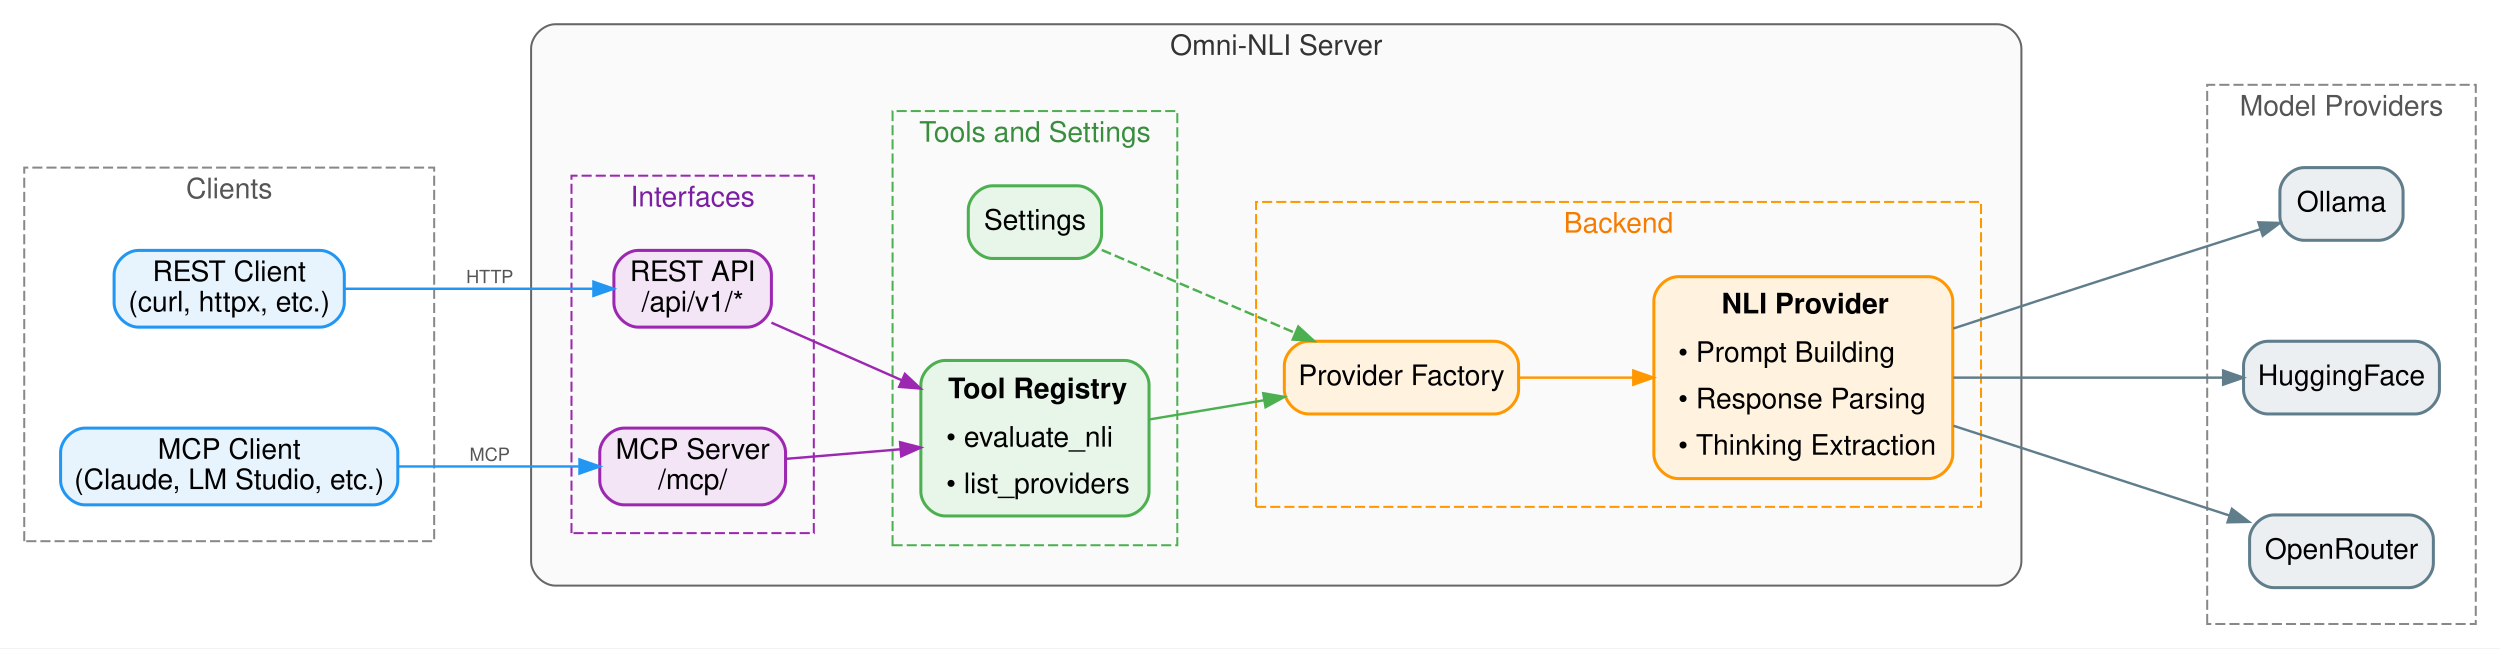
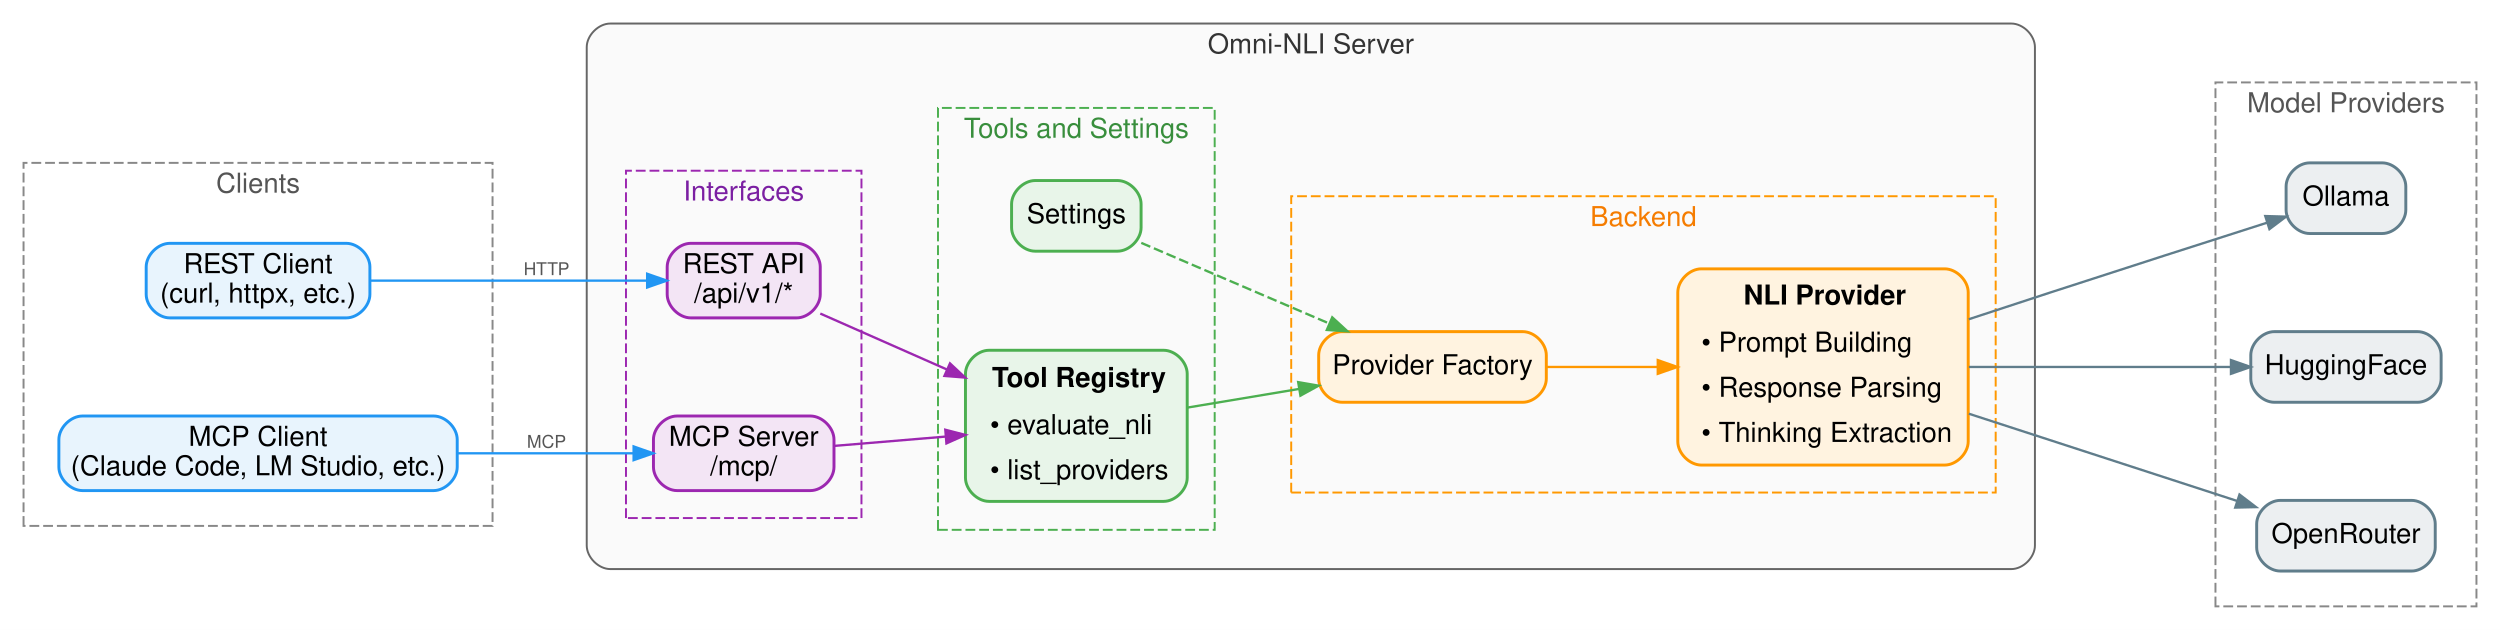
- <svg xmlns="http://www.w3.org/2000/svg" width="1238pt" height="321pt" viewBox="0.00 0.00 1238.00 321.00">
+ <svg xmlns="http://www.w3.org/2000/svg" width="1274pt" height="321pt" viewBox="0.00 0.00 1274.00 321.00">
  <g id="graph0" class="graph" transform="scale(1 1) rotate(0) translate(4 317)">
-     <polygon fill="white" stroke="transparent" points="-4,4 -4,-317 1234,-317 1234,4 -4,4" />
+     <polygon fill="white" stroke="transparent" points="-4,4 -4,-317 1270,-317 1270,4 -4,4" />
    <g id="clust1" class="cluster">
-       <polygon fill="white" stroke="#888888" stroke-dasharray="5,2" points="8,-49 8,-234 211,-234 211,-49 8,-49" />
-       <text text-anchor="middle" x="109.5" y="-218.8" font-family="Helvetica,Arial,sans-serif" font-size="14.00" fill="#555555">Clients</text>
+       <polygon fill="white" stroke="#888888" stroke-dasharray="5,2" points="8,-49 8,-234 247,-234 247,-49 8,-49" />
+       <text text-anchor="middle" x="127.5" y="-218.8" font-family="Helvetica,Arial,sans-serif" font-size="14.00" fill="#555555">Clients</text>
    </g>
    <g id="clust2" class="cluster">
-       <path fill="#fafafa" stroke="#666666" d="M271,-27C271,-27 985,-27 985,-27 991,-27 997,-33 997,-39 997,-39 997,-293 997,-293 997,-299 991,-305 985,-305 985,-305 271,-305 271,-305 265,-305 259,-299 259,-293 259,-293 259,-39 259,-39 259,-33 265,-27 271,-27" />
-       <text text-anchor="middle" x="628" y="-289.8" font-family="Helvetica,Arial,sans-serif" font-size="14.00" fill="#333333">Omni-NLI Server</text>
+       <path fill="#fafafa" stroke="#666666" d="M307,-27C307,-27 1021,-27 1021,-27 1027,-27 1033,-33 1033,-39 1033,-39 1033,-293 1033,-293 1033,-299 1027,-305 1021,-305 1021,-305 307,-305 307,-305 301,-305 295,-299 295,-293 295,-293 295,-39 295,-39 295,-33 301,-27 307,-27" />
+       <text text-anchor="middle" x="664" y="-289.8" font-family="Helvetica,Arial,sans-serif" font-size="14.00" fill="#333333">Omni-NLI Server</text>
    </g>
    <g id="clust3" class="cluster">
-       <polygon fill="#fafafa" stroke="#9c27b0" stroke-dasharray="5,2" points="279,-53 279,-230 399,-230 399,-53 279,-53" />
-       <text text-anchor="middle" x="339" y="-214.8" font-family="Helvetica,Arial,sans-serif" font-size="14.00" fill="#7b1fa2">Interfaces</text>
+       <polygon fill="#fafafa" stroke="#9c27b0" stroke-dasharray="5,2" points="315,-53 315,-230 435,-230 435,-53 315,-53" />
+       <text text-anchor="middle" x="375" y="-214.8" font-family="Helvetica,Arial,sans-serif" font-size="14.00" fill="#7b1fa2">Interfaces</text>
    </g>
    <g id="clust4" class="cluster">
-       <polygon fill="#fafafa" stroke="#4caf50" stroke-dasharray="5,2" points="438,-47 438,-262 579,-262 579,-47 438,-47" />
-       <text text-anchor="middle" x="508.5" y="-246.8" font-family="Helvetica,Arial,sans-serif" font-size="14.00" fill="#388e3c">Tools and Settings</text>
+       <polygon fill="#fafafa" stroke="#4caf50" stroke-dasharray="5,2" points="474,-47 474,-262 615,-262 615,-47 474,-47" />
+       <text text-anchor="middle" x="544.5" y="-246.8" font-family="Helvetica,Arial,sans-serif" font-size="14.00" fill="#388e3c">Tools and Settings</text>
    </g>
    <g id="clust5" class="cluster">
-       <polygon fill="#fafafa" stroke="#ff9800" stroke-dasharray="5,2" points="618,-66 618,-217 977,-217 977,-66 618,-66" />
-       <text text-anchor="middle" x="797.5" y="-201.8" font-family="Helvetica,Arial,sans-serif" font-size="14.00" fill="#f57c00">Backend</text>
+       <polygon fill="#fafafa" stroke="#ff9800" stroke-dasharray="5,2" points="654,-66 654,-217 1013,-217 1013,-66 654,-66" />
+       <text text-anchor="middle" x="833.5" y="-201.8" font-family="Helvetica,Arial,sans-serif" font-size="14.00" fill="#f57c00">Backend</text>
    </g>
    <g id="clust6" class="cluster">
-       <polygon fill="white" stroke="#888888" stroke-dasharray="5,2" points="1089,-8 1089,-275 1222,-275 1222,-8 1089,-8" />
-       <text text-anchor="middle" x="1155.5" y="-259.8" font-family="Helvetica,Arial,sans-serif" font-size="14.00" fill="#555555">Model Providers</text>
+       <polygon fill="white" stroke="#888888" stroke-dasharray="5,2" points="1125,-8 1125,-275 1258,-275 1258,-8 1125,-8" />
+       <text text-anchor="middle" x="1191.5" y="-259.8" font-family="Helvetica,Arial,sans-serif" font-size="14.00" fill="#555555">Model Providers</text>
    </g>
    <g id="node1" class="node">
-       <path fill="#e8f4fd" stroke="#2196f3" stroke-width="1.5" d="M154.5,-193C154.5,-193 64.5,-193 64.5,-193 58.5,-193 52.5,-187 52.5,-181 52.5,-181 52.5,-167 52.5,-167 52.5,-161 58.5,-155 64.5,-155 64.5,-155 154.5,-155 154.5,-155 160.5,-155 166.5,-161 166.5,-167 166.5,-167 166.5,-181 166.5,-181 166.5,-187 160.5,-193 154.5,-193" />
-       <text text-anchor="middle" x="109.5" y="-177.8" font-family="Helvetica,Arial,sans-serif" font-size="14.00">REST Client</text>
-       <text text-anchor="middle" x="109.5" y="-162.8" font-family="Helvetica,Arial,sans-serif" font-size="14.00">(curl, httpx, etc.)</text>
+       <path fill="#e8f4fd" stroke="#2196f3" stroke-width="1.5" d="M172.5,-193C172.5,-193 82.5,-193 82.5,-193 76.5,-193 70.5,-187 70.5,-181 70.5,-181 70.5,-167 70.5,-167 70.5,-161 76.5,-155 82.5,-155 82.5,-155 172.5,-155 172.5,-155 178.5,-155 184.5,-161 184.5,-167 184.5,-167 184.5,-181 184.5,-181 184.5,-187 178.5,-193 172.5,-193" />
+       <text text-anchor="middle" x="127.5" y="-177.8" font-family="Helvetica,Arial,sans-serif" font-size="14.00">REST Client</text>
+       <text text-anchor="middle" x="127.5" y="-162.8" font-family="Helvetica,Arial,sans-serif" font-size="14.00">(curl, httpx, etc.)</text>
    </g>
    <g id="node3" class="node">
-       <path fill="#f3e5f5" stroke="#9c27b0" stroke-width="1.5" d="M366,-193C366,-193 312,-193 312,-193 306,-193 300,-187 300,-181 300,-181 300,-167 300,-167 300,-161 306,-155 312,-155 312,-155 366,-155 366,-155 372,-155 378,-161 378,-167 378,-167 378,-181 378,-181 378,-187 372,-193 366,-193" />
-       <text text-anchor="middle" x="339" y="-177.8" font-family="Helvetica,Arial,sans-serif" font-size="14.00">REST API</text>
-       <text text-anchor="middle" x="339" y="-162.8" font-family="Helvetica,Arial,sans-serif" font-size="14.00">/api/v1/*</text>
+       <path fill="#f3e5f5" stroke="#9c27b0" stroke-width="1.5" d="M402,-193C402,-193 348,-193 348,-193 342,-193 336,-187 336,-181 336,-181 336,-167 336,-167 336,-161 342,-155 348,-155 348,-155 402,-155 402,-155 408,-155 414,-161 414,-167 414,-167 414,-181 414,-181 414,-187 408,-193 402,-193" />
+       <text text-anchor="middle" x="375" y="-177.8" font-family="Helvetica,Arial,sans-serif" font-size="14.00">REST API</text>
+       <text text-anchor="middle" x="375" y="-162.8" font-family="Helvetica,Arial,sans-serif" font-size="14.00">/api/v1/*</text>
    </g>
    <g id="edge1" class="edge">
-       <path fill="none" stroke="#2196f3" stroke-width="1.2" d="M166.74,-174C204.46,-174 253.64,-174 289.61,-174" />
-       <polygon fill="#2196f3" stroke="#2196f3" stroke-width="1.2" points="289.86,-177.5 299.86,-174 289.86,-170.5 289.86,-177.5" />
-       <text text-anchor="middle" x="238.5" y="-176.8" font-family="Helvetica,Arial,sans-serif" font-size="9.00" fill="#555555">HTTP</text>
+       <path fill="none" stroke="#2196f3" stroke-width="1.2" d="M184.51,-174C227.09,-174 285.04,-174 325.61,-174" />
+       <polygon fill="#2196f3" stroke="#2196f3" stroke-width="1.2" points="325.79,-177.5 335.79,-174 325.79,-170.5 325.79,-177.5" />
+       <text text-anchor="middle" x="274.5" y="-176.8" font-family="Helvetica,Arial,sans-serif" font-size="9.00" fill="#555555">HTTP</text>
    </g>
    <g id="node2" class="node">
-       <path fill="#e8f4fd" stroke="#2196f3" stroke-width="1.5" d="M181,-105C181,-105 38,-105 38,-105 32,-105 26,-99 26,-93 26,-93 26,-79 26,-79 26,-73 32,-67 38,-67 38,-67 181,-67 181,-67 187,-67 193,-73 193,-79 193,-79 193,-93 193,-93 193,-99 187,-105 181,-105" />
-       <text text-anchor="middle" x="109.5" y="-89.8" font-family="Helvetica,Arial,sans-serif" font-size="14.00">MCP Client</text>
-       <text text-anchor="middle" x="109.5" y="-74.8" font-family="Helvetica,Arial,sans-serif" font-size="14.00">(Claude, LM Studio, etc.)</text>
+       <path fill="#e8f4fd" stroke="#2196f3" stroke-width="1.5" d="M217,-105C217,-105 38,-105 38,-105 32,-105 26,-99 26,-93 26,-93 26,-79 26,-79 26,-73 32,-67 38,-67 38,-67 217,-67 217,-67 223,-67 229,-73 229,-79 229,-79 229,-93 229,-93 229,-99 223,-105 217,-105" />
+       <text text-anchor="middle" x="127.5" y="-89.8" font-family="Helvetica,Arial,sans-serif" font-size="14.00">MCP Client</text>
+       <text text-anchor="middle" x="127.5" y="-74.8" font-family="Helvetica,Arial,sans-serif" font-size="14.00">(Claude Code, LM Studio, etc.)</text>
    </g>
    <g id="node4" class="node">
-       <path fill="#f3e5f5" stroke="#9c27b0" stroke-width="1.5" d="M373,-105C373,-105 305,-105 305,-105 299,-105 293,-99 293,-93 293,-93 293,-79 293,-79 293,-73 299,-67 305,-67 305,-67 373,-67 373,-67 379,-67 385,-73 385,-79 385,-79 385,-93 385,-93 385,-99 379,-105 373,-105" />
-       <text text-anchor="middle" x="339" y="-89.8" font-family="Helvetica,Arial,sans-serif" font-size="14.00">MCP Server</text>
-       <text text-anchor="middle" x="339" y="-74.8" font-family="Helvetica,Arial,sans-serif" font-size="14.00">/mcp/</text>
+       <path fill="#f3e5f5" stroke="#9c27b0" stroke-width="1.5" d="M409,-105C409,-105 341,-105 341,-105 335,-105 329,-99 329,-93 329,-93 329,-79 329,-79 329,-73 335,-67 341,-67 341,-67 409,-67 409,-67 415,-67 421,-73 421,-79 421,-79 421,-93 421,-93 421,-99 415,-105 409,-105" />
+       <text text-anchor="middle" x="375" y="-89.8" font-family="Helvetica,Arial,sans-serif" font-size="14.00">MCP Server</text>
+       <text text-anchor="middle" x="375" y="-74.8" font-family="Helvetica,Arial,sans-serif" font-size="14.00">/mcp/</text>
    </g>
    <g id="edge2" class="edge">
-       <path fill="none" stroke="#2196f3" stroke-width="1.2" d="M193.28,-86C223,-86 255.77,-86 282.61,-86" />
-       <polygon fill="#2196f3" stroke="#2196f3" stroke-width="1.2" points="282.96,-89.5 292.96,-86 282.96,-82.5 282.96,-89.5" />
-       <text text-anchor="middle" x="238.5" y="-88.8" font-family="Helvetica,Arial,sans-serif" font-size="9.00" fill="#555555">MCP</text>
+       <path fill="none" stroke="#2196f3" stroke-width="1.2" d="M229.06,-86C259.69,-86 292.22,-86 318.69,-86" />
+       <polygon fill="#2196f3" stroke="#2196f3" stroke-width="1.2" points="318.89,-89.5 328.89,-86 318.89,-82.5 318.89,-89.5" />
+       <text text-anchor="middle" x="274.5" y="-88.8" font-family="Helvetica,Arial,sans-serif" font-size="9.00" fill="#555555">MCP</text>
    </g>
    <g id="node5" class="node">
-       <path fill="#e8f5e9" stroke="#4caf50" stroke-width="1.5" d="M553,-138.5C553,-138.5 464,-138.5 464,-138.5 458,-138.5 452,-132.5 452,-126.5 452,-126.5 452,-73.5 452,-73.5 452,-67.5 458,-61.5 464,-61.5 464,-61.5 553,-61.5 553,-61.5 559,-61.5 565,-67.5 565,-73.5 565,-73.5 565,-126.5 565,-126.5 565,-132.5 559,-138.5 553,-138.5" />
-       <text text-anchor="start" x="465.5" y="-119.8" font-family="Helvetica,Arial,sans-serif" font-weight="bold" font-size="14.00">Tool Registry</text>
-       <text text-anchor="start" x="464.5" y="-95.8" font-family="Helvetica,Arial,sans-serif" font-size="14.00">• evaluate_nli</text>
-       <text text-anchor="start" x="464.5" y="-72.8" font-family="Helvetica,Arial,sans-serif" font-size="14.00">• list_providers</text>
+       <path fill="#e8f5e9" stroke="#4caf50" stroke-width="1.5" d="M589,-138.5C589,-138.5 500,-138.5 500,-138.5 494,-138.5 488,-132.5 488,-126.5 488,-126.5 488,-73.5 488,-73.5 488,-67.5 494,-61.5 500,-61.5 500,-61.5 589,-61.5 589,-61.5 595,-61.5 601,-67.5 601,-73.5 601,-73.5 601,-126.5 601,-126.5 601,-132.5 595,-138.5 589,-138.5" />
+       <text text-anchor="start" x="501.5" y="-119.8" font-family="Helvetica,Arial,sans-serif" font-weight="bold" font-size="14.00">Tool Registry</text>
+       <text text-anchor="start" x="500.5" y="-95.8" font-family="Helvetica,Arial,sans-serif" font-size="14.00">• evaluate_nli</text>
+       <text text-anchor="start" x="500.5" y="-72.8" font-family="Helvetica,Arial,sans-serif" font-size="14.00">• list_providers</text>
    </g>
    <g id="edge3" class="edge">
-       <path fill="none" stroke="#9c27b0" stroke-width="1.2" d="M378.01,-157.21C397.1,-148.78 420.76,-138.32 442.61,-128.67" />
-       <polygon fill="#9c27b0" stroke="#9c27b0" stroke-width="1.2" points="444.11,-131.83 451.84,-124.59 441.28,-125.43 444.11,-131.83" />
+       <path fill="none" stroke="#9c27b0" stroke-width="1.2" d="M414.01,-157.21C433.1,-148.78 456.76,-138.32 478.61,-128.67" />
+       <polygon fill="#9c27b0" stroke="#9c27b0" stroke-width="1.2" points="480.11,-131.83 487.84,-124.59 477.28,-125.43 480.11,-131.83" />
    </g>
    <g id="edge4" class="edge">
-       <path fill="none" stroke="#9c27b0" stroke-width="1.2" d="M385.33,-89.79C402.74,-91.24 422.98,-92.94 441.92,-94.52" />
-       <polygon fill="#9c27b0" stroke="#9c27b0" stroke-width="1.2" points="441.72,-98.01 451.98,-95.36 442.3,-91.04 441.72,-98.01" />
+       <path fill="none" stroke="#9c27b0" stroke-width="1.2" d="M421.33,-89.79C438.74,-91.24 458.98,-92.94 477.92,-94.52" />
+       <polygon fill="#9c27b0" stroke="#9c27b0" stroke-width="1.2" points="477.72,-98.01 487.98,-95.36 478.3,-91.04 477.72,-98.01" />
    </g>
    <g id="node7" class="node">
-       <path fill="#fff3e0" stroke="#ff9800" stroke-width="1.5" d="M736,-148C736,-148 644,-148 644,-148 638,-148 632,-142 632,-136 632,-136 632,-124 632,-124 632,-118 638,-112 644,-112 644,-112 736,-112 736,-112 742,-112 748,-118 748,-124 748,-124 748,-136 748,-136 748,-142 742,-148 736,-148" />
-       <text text-anchor="middle" x="690" y="-126.3" font-family="Helvetica,Arial,sans-serif" font-size="14.00">Provider Factory</text>
+       <path fill="#fff3e0" stroke="#ff9800" stroke-width="1.5" d="M772,-148C772,-148 680,-148 680,-148 674,-148 668,-142 668,-136 668,-136 668,-124 668,-124 668,-118 674,-112 680,-112 680,-112 772,-112 772,-112 778,-112 784,-118 784,-124 784,-124 784,-136 784,-136 784,-142 778,-148 772,-148" />
+       <text text-anchor="middle" x="726" y="-126.3" font-family="Helvetica,Arial,sans-serif" font-size="14.00">Provider Factory</text>
    </g>
    <g id="edge5" class="edge">
-       <path fill="none" stroke="#4caf50" stroke-width="1.2" d="M565.31,-109.33C583.28,-112.33 603.38,-115.69 622.07,-118.81" />
-       <polygon fill="#4caf50" stroke="#4caf50" stroke-width="1.2" points="621.55,-122.27 631.99,-120.47 622.7,-115.37 621.55,-122.27" />
+       <path fill="none" stroke="#4caf50" stroke-width="1.2" d="M601.31,-109.33C619.28,-112.33 639.38,-115.69 658.07,-118.81" />
+       <polygon fill="#4caf50" stroke="#4caf50" stroke-width="1.2" points="657.55,-122.27 667.99,-120.47 658.7,-115.37 657.55,-122.27" />
    </g>
    <g id="node6" class="node">
-       <path fill="#e8f5e9" stroke="#4caf50" stroke-width="1.5" d="M529.5,-225C529.5,-225 487.5,-225 487.5,-225 481.5,-225 475.5,-219 475.5,-213 475.5,-213 475.5,-201 475.5,-201 475.5,-195 481.5,-189 487.5,-189 487.5,-189 529.5,-189 529.5,-189 535.5,-189 541.5,-195 541.5,-201 541.5,-201 541.5,-213 541.5,-213 541.5,-219 535.5,-225 529.5,-225" />
-       <text text-anchor="middle" x="508.5" y="-203.3" font-family="Helvetica,Arial,sans-serif" font-size="14.00">Settings</text>
+       <path fill="#e8f5e9" stroke="#4caf50" stroke-width="1.5" d="M565.5,-225C565.5,-225 523.5,-225 523.5,-225 517.5,-225 511.5,-219 511.5,-213 511.5,-213 511.5,-201 511.5,-201 511.5,-195 517.5,-189 523.5,-189 523.5,-189 565.5,-189 565.5,-189 571.5,-189 577.5,-195 577.5,-201 577.5,-201 577.5,-213 577.5,-213 577.5,-219 571.5,-225 565.5,-225" />
+       <text text-anchor="middle" x="544.5" y="-203.3" font-family="Helvetica,Arial,sans-serif" font-size="14.00">Settings</text>
    </g>
    <g id="edge6" class="edge">
-       <path fill="none" stroke="#4caf50" stroke-width="1.2" stroke-dasharray="5,2" d="M541.59,-193.23C568.18,-181.83 606.49,-165.39 637.39,-152.14" />
-       <polygon fill="#4caf50" stroke="#4caf50" stroke-width="1.2" points="638.91,-155.3 646.72,-148.14 636.15,-148.86 638.91,-155.3" />
+       <path fill="none" stroke="#4caf50" stroke-width="1.2" stroke-dasharray="5,2" d="M577.59,-193.23C604.18,-181.83 642.49,-165.39 673.39,-152.14" />
+       <polygon fill="#4caf50" stroke="#4caf50" stroke-width="1.2" points="674.91,-155.3 682.72,-148.14 672.15,-148.86 674.91,-155.3" />
    </g>
    <g id="node8" class="node">
-       <path fill="#fff3e0" stroke="#ff9800" stroke-width="1.5" d="M951,-180C951,-180 827,-180 827,-180 821,-180 815,-174 815,-168 815,-168 815,-92 815,-92 815,-86 821,-80 827,-80 827,-80 951,-80 951,-80 957,-80 963,-86 963,-92 963,-92 963,-168 963,-168 963,-174 957,-180 951,-180" />
-       <text text-anchor="start" x="848.5" y="-161.8" font-family="Helvetica,Arial,sans-serif" font-weight="bold" font-size="14.00">NLI Provider</text>
-       <text text-anchor="start" x="827" y="-137.8" font-family="Helvetica,Arial,sans-serif" font-size="14.00">• Prompt Building</text>
-       <text text-anchor="start" x="827" y="-114.8" font-family="Helvetica,Arial,sans-serif" font-size="14.00">• Response Parsing</text>
-       <text text-anchor="start" x="827" y="-91.8" font-family="Helvetica,Arial,sans-serif" font-size="14.00">• Thinking Extraction</text>
+       <path fill="#fff3e0" stroke="#ff9800" stroke-width="1.5" d="M987,-180C987,-180 863,-180 863,-180 857,-180 851,-174 851,-168 851,-168 851,-92 851,-92 851,-86 857,-80 863,-80 863,-80 987,-80 987,-80 993,-80 999,-86 999,-92 999,-92 999,-168 999,-168 999,-174 993,-180 987,-180" />
+       <text text-anchor="start" x="884.5" y="-161.8" font-family="Helvetica,Arial,sans-serif" font-weight="bold" font-size="14.00">NLI Provider</text>
+       <text text-anchor="start" x="863" y="-137.8" font-family="Helvetica,Arial,sans-serif" font-size="14.00">• Prompt Building</text>
+       <text text-anchor="start" x="863" y="-114.8" font-family="Helvetica,Arial,sans-serif" font-size="14.00">• Response Parsing</text>
+       <text text-anchor="start" x="863" y="-91.8" font-family="Helvetica,Arial,sans-serif" font-size="14.00">• Thinking Extraction</text>
    </g>
    <g id="edge7" class="edge">
-       <path fill="none" stroke="#ff9800" stroke-width="1.2" d="M748.25,-130C765.87,-130 785.64,-130 804.64,-130" />
-       <polygon fill="#ff9800" stroke="#ff9800" stroke-width="1.2" points="804.8,-133.5 814.8,-130 804.8,-126.5 804.8,-133.5" />
+       <path fill="none" stroke="#ff9800" stroke-width="1.2" d="M784.25,-130C801.87,-130 821.64,-130 840.64,-130" />
+       <polygon fill="#ff9800" stroke="#ff9800" stroke-width="1.2" points="840.8,-133.5 850.8,-130 840.8,-126.5 840.8,-133.5" />
    </g>
    <g id="node9" class="node">
-       <path fill="#eceff1" stroke="#607d8b" stroke-width="1.5" d="M1174,-234C1174,-234 1137,-234 1137,-234 1131,-234 1125,-228 1125,-222 1125,-222 1125,-210 1125,-210 1125,-204 1131,-198 1137,-198 1137,-198 1174,-198 1174,-198 1180,-198 1186,-204 1186,-210 1186,-210 1186,-222 1186,-222 1186,-228 1180,-234 1174,-234" />
-       <text text-anchor="middle" x="1155.5" y="-212.3" font-family="Helvetica,Arial,sans-serif" font-size="14.00">Ollama</text>
+       <path fill="#eceff1" stroke="#607d8b" stroke-width="1.5" d="M1210,-234C1210,-234 1173,-234 1173,-234 1167,-234 1161,-228 1161,-222 1161,-222 1161,-210 1161,-210 1161,-204 1167,-198 1173,-198 1173,-198 1210,-198 1210,-198 1216,-198 1222,-204 1222,-210 1222,-210 1222,-222 1222,-222 1222,-228 1216,-234 1210,-234" />
+       <text text-anchor="middle" x="1191.5" y="-212.3" font-family="Helvetica,Arial,sans-serif" font-size="14.00">Ollama</text>
    </g>
    <g id="edge8" class="edge">
-       <path fill="none" stroke="#607d8b" stroke-width="1.2" d="M963.28,-154.32C977.13,-158.88 991.5,-163.6 1005,-168 1042.38,-180.17 1085.08,-193.86 1115.25,-203.5" />
-       <polygon fill="#607d8b" stroke="#607d8b" stroke-width="1.2" points="1114.38,-206.9 1124.98,-206.6 1116.51,-200.23 1114.38,-206.9" />
+       <path fill="none" stroke="#607d8b" stroke-width="1.2" d="M999.28,-154.32C1013.13,-158.88 1027.5,-163.6 1041,-168 1078.38,-180.17 1121.08,-193.86 1151.25,-203.5" />
+       <polygon fill="#607d8b" stroke="#607d8b" stroke-width="1.2" points="1150.38,-206.9 1160.98,-206.6 1152.51,-200.23 1150.38,-206.9" />
    </g>
    <g id="node10" class="node">
-       <path fill="#eceff1" stroke="#607d8b" stroke-width="1.5" d="M1192,-148C1192,-148 1119,-148 1119,-148 1113,-148 1107,-142 1107,-136 1107,-136 1107,-124 1107,-124 1107,-118 1113,-112 1119,-112 1119,-112 1192,-112 1192,-112 1198,-112 1204,-118 1204,-124 1204,-124 1204,-136 1204,-136 1204,-142 1198,-148 1192,-148" />
-       <text text-anchor="middle" x="1155.5" y="-126.3" font-family="Helvetica,Arial,sans-serif" font-size="14.00">HuggingFace</text>
+       <path fill="#eceff1" stroke="#607d8b" stroke-width="1.5" d="M1228,-148C1228,-148 1155,-148 1155,-148 1149,-148 1143,-142 1143,-136 1143,-136 1143,-124 1143,-124 1143,-118 1149,-112 1155,-112 1155,-112 1228,-112 1228,-112 1234,-112 1240,-118 1240,-124 1240,-124 1240,-136 1240,-136 1240,-142 1234,-148 1228,-148" />
+       <text text-anchor="middle" x="1191.5" y="-126.3" font-family="Helvetica,Arial,sans-serif" font-size="14.00">HuggingFace</text>
    </g>
    <g id="edge9" class="edge">
-       <path fill="none" stroke="#607d8b" stroke-width="1.2" d="M963.33,-130C1005.43,-130 1057.55,-130 1096.73,-130" />
-       <polygon fill="#607d8b" stroke="#607d8b" stroke-width="1.2" points="1096.9,-133.5 1106.9,-130 1096.9,-126.5 1096.9,-133.5" />
+       <path fill="none" stroke="#607d8b" stroke-width="1.2" d="M999.33,-130C1041.43,-130 1093.55,-130 1132.73,-130" />
+       <polygon fill="#607d8b" stroke="#607d8b" stroke-width="1.2" points="1132.9,-133.5 1142.9,-130 1132.9,-126.5 1132.9,-133.5" />
    </g>
    <g id="node11" class="node">
-       <path fill="#eceff1" stroke="#607d8b" stroke-width="1.5" d="M1189,-62C1189,-62 1122,-62 1122,-62 1116,-62 1110,-56 1110,-50 1110,-50 1110,-38 1110,-38 1110,-32 1116,-26 1122,-26 1122,-26 1189,-26 1189,-26 1195,-26 1201,-32 1201,-38 1201,-38 1201,-50 1201,-50 1201,-56 1195,-62 1189,-62" />
-       <text text-anchor="middle" x="1155.5" y="-40.3" font-family="Helvetica,Arial,sans-serif" font-size="14.00">OpenRouter</text>
+       <path fill="#eceff1" stroke="#607d8b" stroke-width="1.5" d="M1225,-62C1225,-62 1158,-62 1158,-62 1152,-62 1146,-56 1146,-50 1146,-50 1146,-38 1146,-38 1146,-32 1152,-26 1158,-26 1158,-26 1225,-26 1225,-26 1231,-26 1237,-32 1237,-38 1237,-38 1237,-50 1237,-50 1237,-56 1231,-62 1225,-62" />
+       <text text-anchor="middle" x="1191.5" y="-40.3" font-family="Helvetica,Arial,sans-serif" font-size="14.00">OpenRouter</text>
    </g>
    <g id="edge10" class="edge">
-       <path fill="none" stroke="#607d8b" stroke-width="1.2" d="M963.33,-106.16C1006.6,-92.09 1060.44,-74.58 1099.95,-61.74" />
-       <polygon fill="#607d8b" stroke="#607d8b" stroke-width="1.2" points="1101.25,-65 1109.67,-58.58 1099.08,-58.34 1101.25,-65" />
+       <path fill="none" stroke="#607d8b" stroke-width="1.2" d="M999.33,-106.16C1042.6,-92.09 1096.44,-74.58 1135.95,-61.74" />
+       <polygon fill="#607d8b" stroke="#607d8b" stroke-width="1.2" points="1137.25,-65 1145.67,-58.58 1135.08,-58.34 1137.25,-65" />
    </g>
  </g>
</svg>
